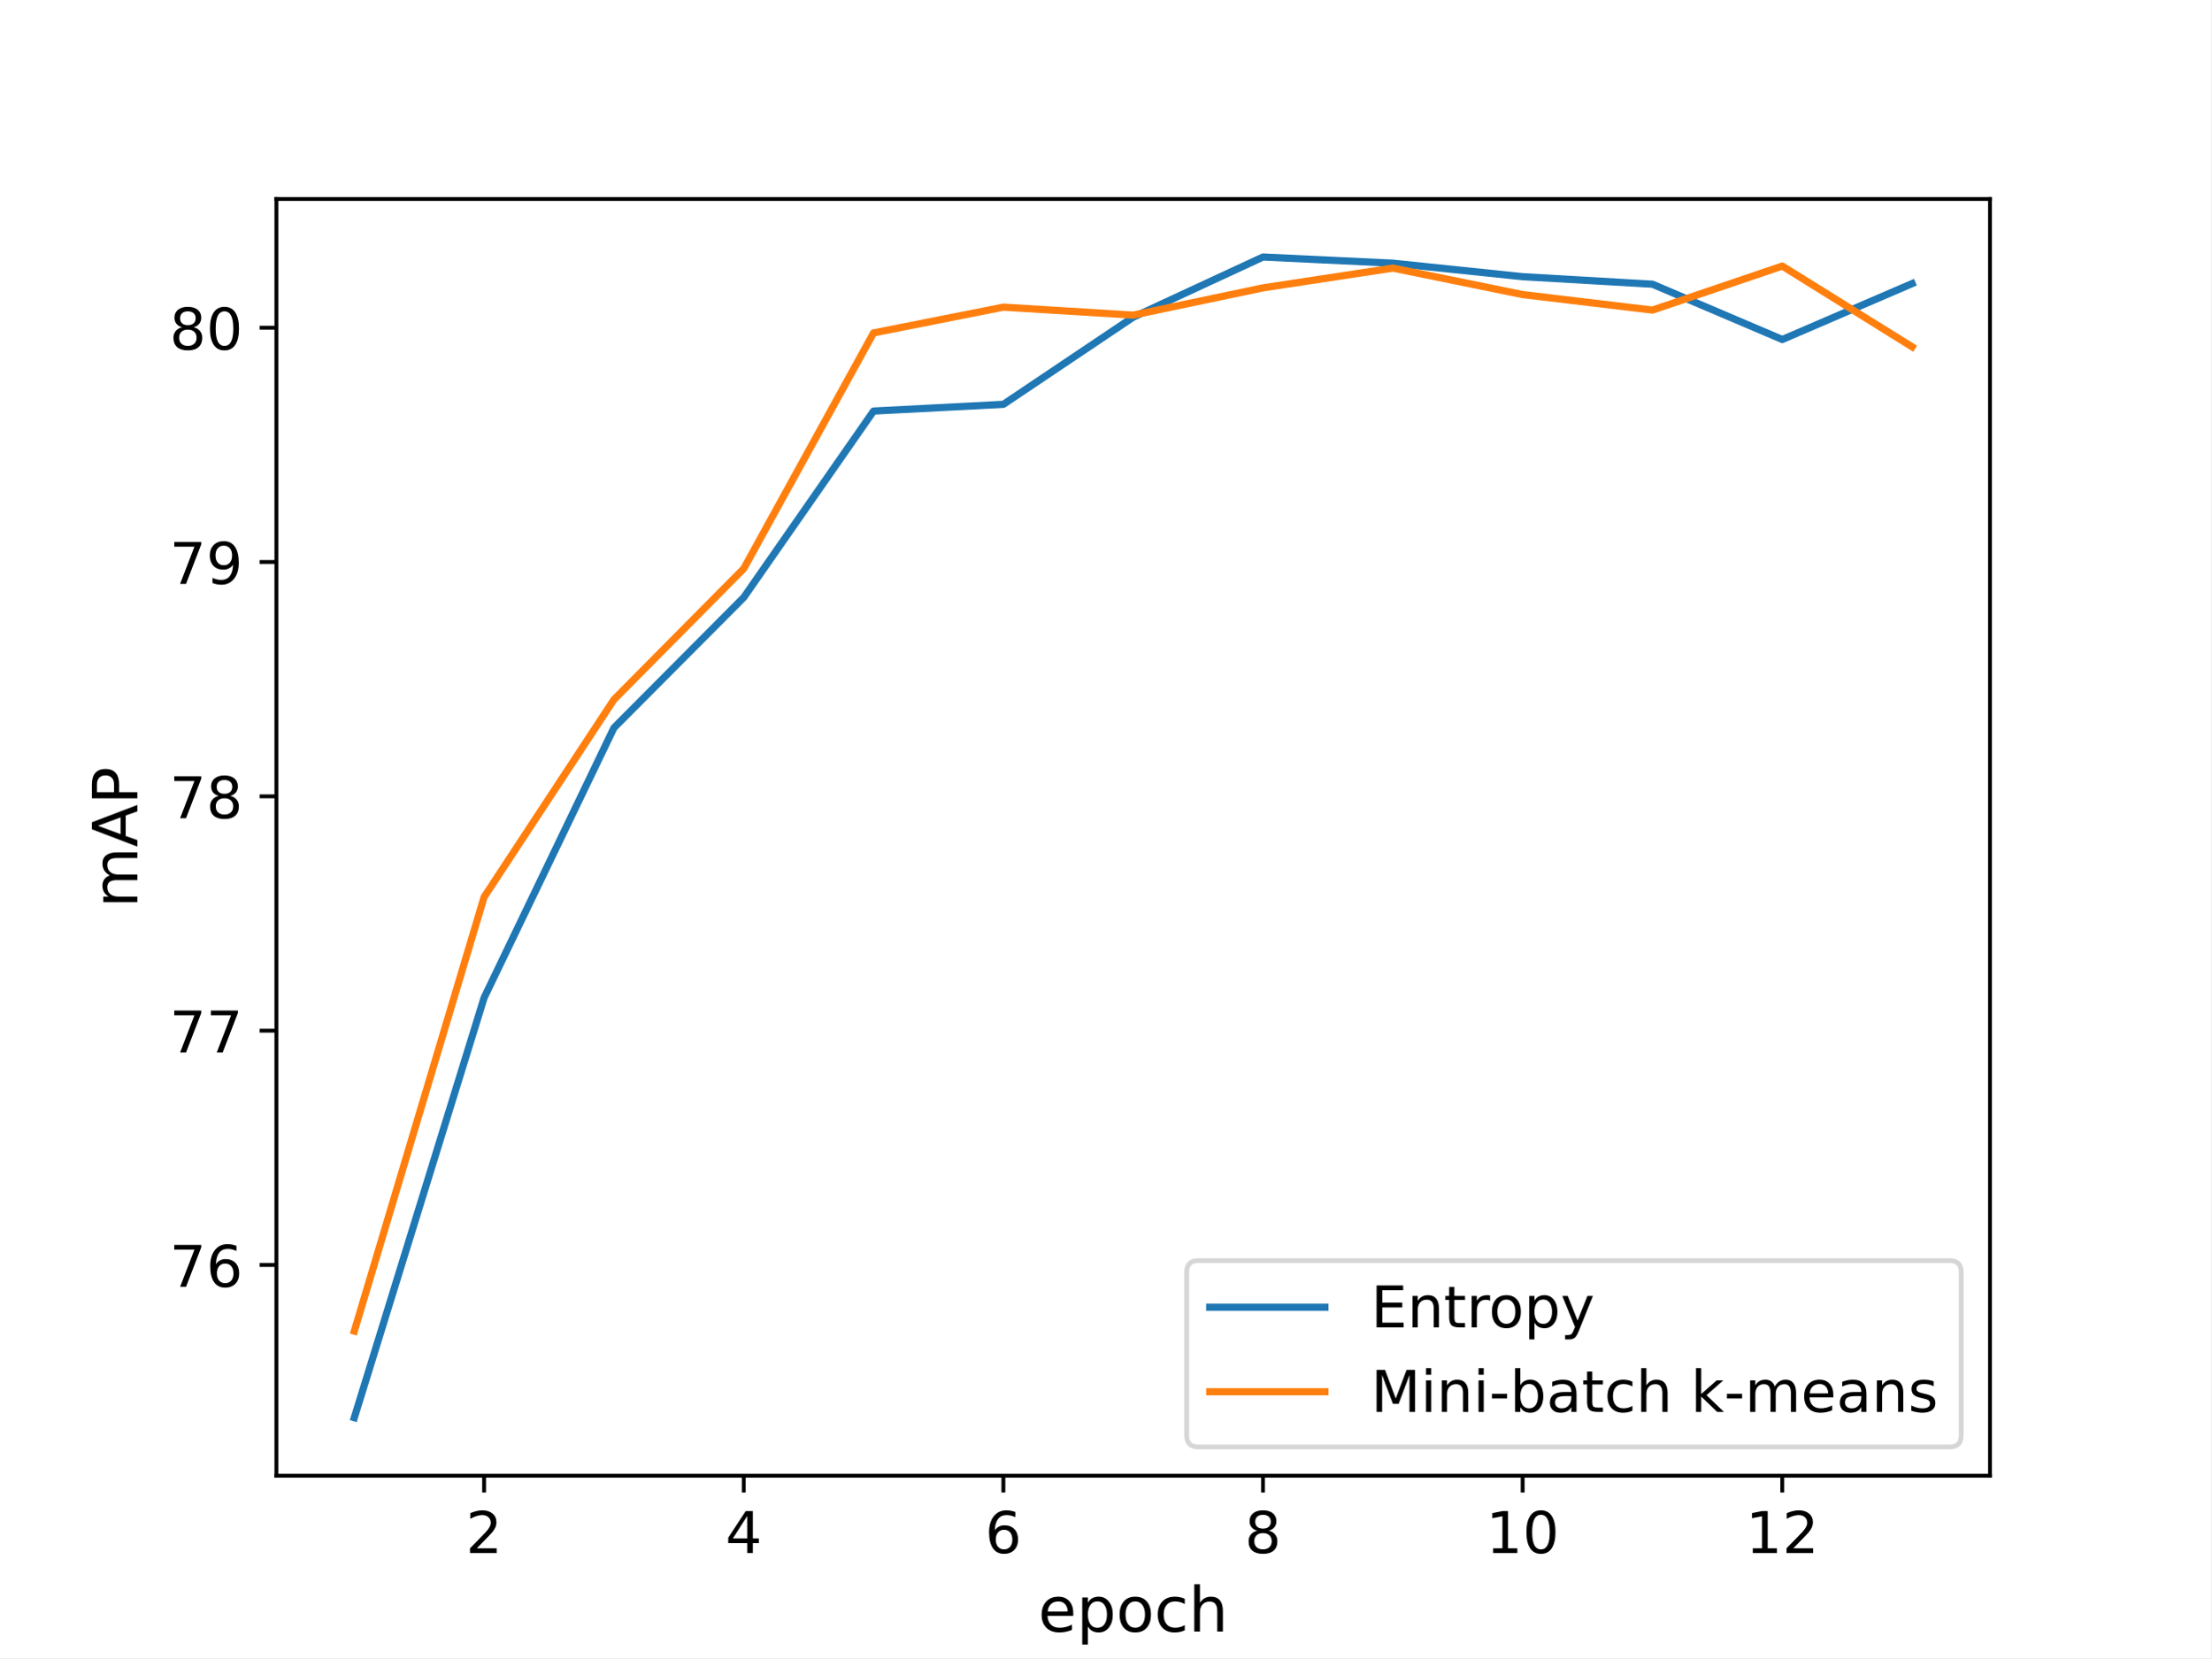
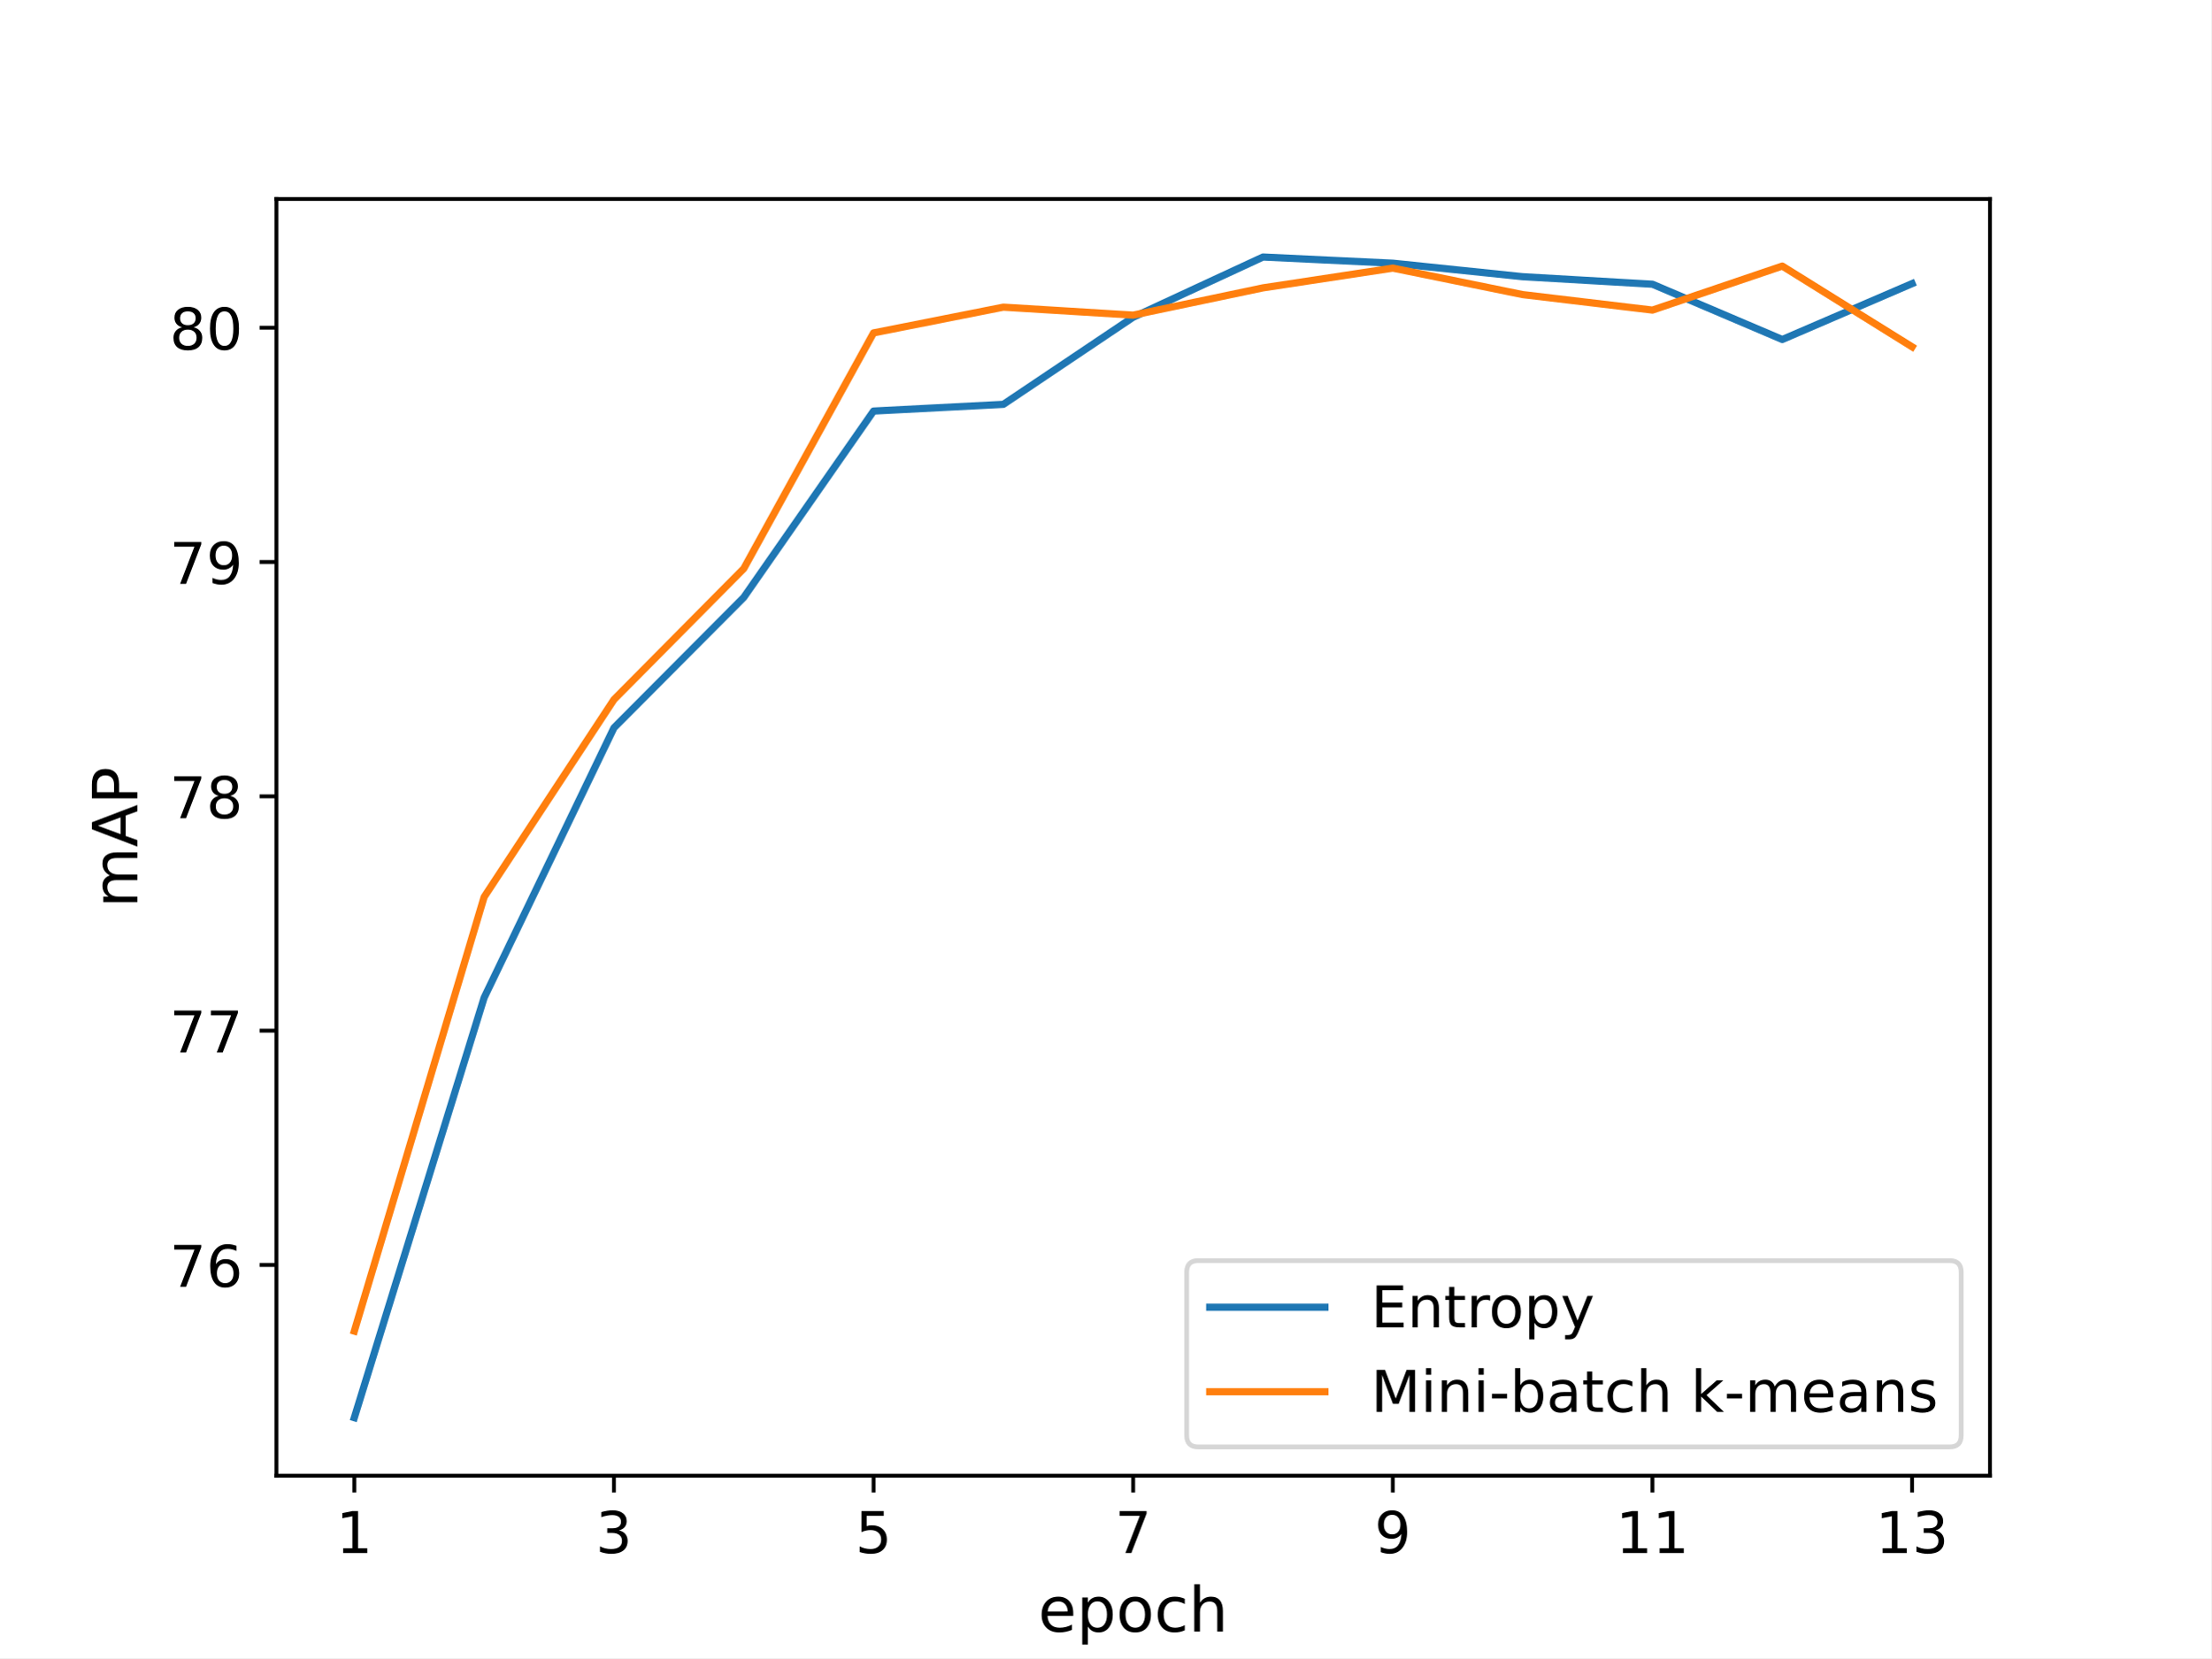
<svg xmlns="http://www.w3.org/2000/svg" xmlns:xlink="http://www.w3.org/1999/xlink" width="460.8pt" height="345.6pt" viewBox="0 0 460.8 345.6" version="1.1">
  <defs>
    <style type="text/css">*{stroke-linejoin: round; stroke-linecap: butt}</style>
  </defs>
  <g id="figure_1">
    <g id="patch_1">
      <path d="M 0 345.6  L 460.8 345.6  L 460.8 0  L 0 0  z " style="fill: #ffffff" />
    </g>
    <g id="axes_1">
      <g id="patch_2">
        <path d="M 57.6 307.584  L 414.72 307.584  L 414.72 41.472  L 57.6 41.472  z " style="fill: #ffffff" />
      </g>
      <g id="matplotlib.axis_1">
        <g id="xtick_1">
          <g id="line2d_1">
            <defs>
-               <path id="mcc69dcea1a" d="M 0 0  L 0 3.5  " style="stroke: #000000; stroke-width: 0.8" />
-             </defs>
-             <g>
-               <use xlink:href="#mcc69dcea1a" x="100.887" y="307.584" style="stroke: #000000; stroke-width: 0.8" />
+               <path id="m1a263126b8" d="M 0 0  L 0 3.5  " style="stroke: #000000; stroke-width: 0.8" />
+             </defs>
+             <g>
+               <use xlink:href="#m1a263126b8" x="73.833" y="307.584" style="stroke: #000000; stroke-width: 0.8" />
            </g>
          </g>
          <g id="text_1">
-             <g transform="translate(97.06977 323.7021) scale(0.12 -0.12)">
-               <defs>
-                 <path id="DejaVuSans-32" d="M 1228 531  L 3431 531  L 3431 0  L 469 0  L 469 531  Q 828 903 1448 1529  Q 2069 2156 2228 2338  Q 2531 2678 2651 2914  Q 2772 3150 2772 3378  Q 2772 3750 2511 3984  Q 2250 4219 1831 4219  Q 1534 4219 1204 4116  Q 875 4013 500 3803  L 500 4441  Q 881 4594 1212 4672  Q 1544 4750 1819 4750  Q 2544 4750 2975 4387  Q 3406 4025 3406 3419  Q 3406 3131 3298 2873  Q 3191 2616 2906 2266  Q 2828 2175 2409 1742  Q 1991 1309 1228 531  z " transform="scale(0.015625)" />
-               </defs>
-               <use xlink:href="#DejaVuSans-32" />
+             <g transform="translate(70.01523 323.7021) scale(0.12 -0.12)">
+               <defs>
+                 <path id="DejaVuSans-31" d="M 794 531  L 1825 531  L 1825 4091  L 703 3866  L 703 4441  L 1819 4666  L 2450 4666  L 2450 531  L 3481 531  L 3481 0  L 794 0  L 794 531  z " transform="scale(0.015625)" />
+               </defs>
+               <use xlink:href="#DejaVuSans-31" />
            </g>
          </g>
        </g>
        <g id="xtick_2">
          <g id="line2d_2">
            <g>
-               <use xlink:href="#mcc69dcea1a" x="154.996" y="307.584" style="stroke: #000000; stroke-width: 0.8" />
+               <use xlink:href="#m1a263126b8" x="127.942" y="307.584" style="stroke: #000000; stroke-width: 0.8" />
            </g>
          </g>
          <g id="text_2">
-             <g transform="translate(151.1789 323.7021) scale(0.12 -0.12)">
-               <defs>
-                 <path id="DejaVuSans-34" d="M 2419 4116  L 825 1625  L 2419 1625  L 2419 4116  z M 2253 4666  L 3047 4666  L 3047 1625  L 3713 1625  L 3713 1100  L 3047 1100  L 3047 0  L 2419 0  L 2419 1100  L 313 1100  L 313 1709  L 2253 4666  z " transform="scale(0.015625)" />
-               </defs>
-               <use xlink:href="#DejaVuSans-34" />
+             <g transform="translate(124.1243 323.7021) scale(0.12 -0.12)">
+               <defs>
+                 <path id="DejaVuSans-33" d="M 2597 2516  Q 3050 2419 3304 2112  Q 3559 1806 3559 1356  Q 3559 666 3084 287  Q 2609 -91 1734 -91  Q 1441 -91 1130 -33  Q 819 25 488 141  L 488 750  Q 750 597 1062 519  Q 1375 441 1716 441  Q 2309 441 2620 675  Q 2931 909 2931 1356  Q 2931 1769 2642 2001  Q 2353 2234 1838 2234  L 1294 2234  L 1294 2753  L 1863 2753  Q 2328 2753 2575 2939  Q 2822 3125 2822 3475  Q 2822 3834 2567 4026  Q 2313 4219 1838 4219  Q 1578 4219 1281 4162  Q 984 4106 628 3988  L 628 4550  Q 988 4650 1302 4700  Q 1616 4750 1894 4750  Q 2613 4750 3031 4423  Q 3450 4097 3450 3541  Q 3450 3153 3228 2886  Q 3006 2619 2597 2516  z " transform="scale(0.015625)" />
+               </defs>
+               <use xlink:href="#DejaVuSans-33" />
            </g>
          </g>
        </g>
        <g id="xtick_3">
          <g id="line2d_3">
            <g>
-               <use xlink:href="#mcc69dcea1a" x="209.105" y="307.584" style="stroke: #000000; stroke-width: 0.8" />
+               <use xlink:href="#m1a263126b8" x="182.051" y="307.584" style="stroke: #000000; stroke-width: 0.8" />
            </g>
          </g>
          <g id="text_3">
-             <g transform="translate(205.288 323.7021) scale(0.12 -0.12)">
-               <defs>
-                 <path id="DejaVuSans-36" d="M 2113 2584  Q 1688 2584 1439 2293  Q 1191 2003 1191 1497  Q 1191 994 1439 701  Q 1688 409 2113 409  Q 2538 409 2786 701  Q 3034 994 3034 1497  Q 3034 2003 2786 2293  Q 2538 2584 2113 2584  z M 3366 4563  L 3366 3988  Q 3128 4100 2886 4159  Q 2644 4219 2406 4219  Q 1781 4219 1451 3797  Q 1122 3375 1075 2522  Q 1259 2794 1537 2939  Q 1816 3084 2150 3084  Q 2853 3084 3261 2657  Q 3669 2231 3669 1497  Q 3669 778 3244 343  Q 2819 -91 2113 -91  Q 1303 -91 875 529  Q 447 1150 447 2328  Q 447 3434 972 4092  Q 1497 4750 2381 4750  Q 2619 4750 2861 4703  Q 3103 4656 3366 4563  z " transform="scale(0.015625)" />
-               </defs>
-               <use xlink:href="#DejaVuSans-36" />
+             <g transform="translate(178.2334 323.7021) scale(0.12 -0.12)">
+               <defs>
+                 <path id="DejaVuSans-35" d="M 691 4666  L 3169 4666  L 3169 4134  L 1269 4134  L 1269 2991  Q 1406 3038 1543 3061  Q 1681 3084 1819 3084  Q 2600 3084 3056 2656  Q 3513 2228 3513 1497  Q 3513 744 3044 326  Q 2575 -91 1722 -91  Q 1428 -91 1123 -41  Q 819 9 494 109  L 494 744  Q 775 591 1075 516  Q 1375 441 1709 441  Q 2250 441 2565 725  Q 2881 1009 2881 1497  Q 2881 1984 2565 2268  Q 2250 2553 1709 2553  Q 1456 2553 1204 2497  Q 953 2441 691 2322  L 691 4666  z " transform="scale(0.015625)" />
+               </defs>
+               <use xlink:href="#DejaVuSans-35" />
            </g>
          </g>
        </g>
        <g id="xtick_4">
          <g id="line2d_4">
            <g>
-               <use xlink:href="#mcc69dcea1a" x="263.215" y="307.584" style="stroke: #000000; stroke-width: 0.8" />
+               <use xlink:href="#m1a263126b8" x="236.16" y="307.584" style="stroke: #000000; stroke-width: 0.8" />
            </g>
          </g>
          <g id="text_4">
-             <g transform="translate(259.397 323.7021) scale(0.12 -0.12)">
-               <defs>
-                 <path id="DejaVuSans-38" d="M 2034 2216  Q 1584 2216 1326 1975  Q 1069 1734 1069 1313  Q 1069 891 1326 650  Q 1584 409 2034 409  Q 2484 409 2743 651  Q 3003 894 3003 1313  Q 3003 1734 2745 1975  Q 2488 2216 2034 2216  z M 1403 2484  Q 997 2584 770 2862  Q 544 3141 544 3541  Q 544 4100 942 4425  Q 1341 4750 2034 4750  Q 2731 4750 3128 4425  Q 3525 4100 3525 3541  Q 3525 3141 3298 2862  Q 3072 2584 2669 2484  Q 3125 2378 3379 2068  Q 3634 1759 3634 1313  Q 3634 634 3220 271  Q 2806 -91 2034 -91  Q 1263 -91 848 271  Q 434 634 434 1313  Q 434 1759 690 2068  Q 947 2378 1403 2484  z M 1172 3481  Q 1172 3119 1398 2916  Q 1625 2713 2034 2713  Q 2441 2713 2670 2916  Q 2900 3119 2900 3481  Q 2900 3844 2670 4047  Q 2441 4250 2034 4250  Q 1625 4250 1398 4047  Q 1172 3844 1172 3481  z " transform="scale(0.015625)" />
-               </defs>
-               <use xlink:href="#DejaVuSans-38" />
+             <g transform="translate(232.3425 323.7021) scale(0.12 -0.12)">
+               <defs>
+                 <path id="DejaVuSans-37" d="M 525 4666  L 3525 4666  L 3525 4397  L 1831 0  L 1172 0  L 2766 4134  L 525 4134  L 525 4666  z " transform="scale(0.015625)" />
+               </defs>
+               <use xlink:href="#DejaVuSans-37" />
            </g>
          </g>
        </g>
        <g id="xtick_5">
          <g id="line2d_5">
            <g>
-               <use xlink:href="#mcc69dcea1a" x="317.324" y="307.584" style="stroke: #000000; stroke-width: 0.8" />
+               <use xlink:href="#m1a263126b8" x="290.269" y="307.584" style="stroke: #000000; stroke-width: 0.8" />
            </g>
          </g>
          <g id="text_5">
-             <g transform="translate(309.6886 323.7021) scale(0.12 -0.12)">
-               <defs>
-                 <path id="DejaVuSans-31" d="M 794 531  L 1825 531  L 1825 4091  L 703 3866  L 703 4441  L 1819 4666  L 2450 4666  L 2450 531  L 3481 531  L 3481 0  L 794 0  L 794 531  z " transform="scale(0.015625)" />
-                 <path id="DejaVuSans-30" d="M 2034 4250  Q 1547 4250 1301 3770  Q 1056 3291 1056 2328  Q 1056 1369 1301 889  Q 1547 409 2034 409  Q 2525 409 2770 889  Q 3016 1369 3016 2328  Q 3016 3291 2770 3770  Q 2525 4250 2034 4250  z M 2034 4750  Q 2819 4750 3233 4129  Q 3647 3509 3647 2328  Q 3647 1150 3233 529  Q 2819 -91 2034 -91  Q 1250 -91 836 529  Q 422 1150 422 2328  Q 422 3509 836 4129  Q 1250 4750 2034 4750  z " transform="scale(0.015625)" />
-               </defs>
-               <use xlink:href="#DejaVuSans-31" />
-               <use xlink:href="#DejaVuSans-30" x="63.623" />
+             <g transform="translate(286.4516 323.7021) scale(0.12 -0.12)">
+               <defs>
+                 <path id="DejaVuSans-39" d="M 703 97  L 703 672  Q 941 559 1184 500  Q 1428 441 1663 441  Q 2288 441 2617 861  Q 2947 1281 2994 2138  Q 2813 1869 2534 1725  Q 2256 1581 1919 1581  Q 1219 1581 811 2004  Q 403 2428 403 3163  Q 403 3881 828 4315  Q 1253 4750 1959 4750  Q 2769 4750 3195 4129  Q 3622 3509 3622 2328  Q 3622 1225 3098 567  Q 2575 -91 1691 -91  Q 1453 -91 1209 -44  Q 966 3 703 97  z M 1959 2075  Q 2384 2075 2632 2365  Q 2881 2656 2881 3163  Q 2881 3666 2632 3958  Q 2384 4250 1959 4250  Q 1534 4250 1286 3958  Q 1038 3666 1038 3163  Q 1038 2656 1286 2365  Q 1534 2075 1959 2075  z " transform="scale(0.015625)" />
+               </defs>
+               <use xlink:href="#DejaVuSans-39" />
            </g>
          </g>
        </g>
        <g id="xtick_6">
          <g id="line2d_6">
            <g>
-               <use xlink:href="#mcc69dcea1a" x="371.433" y="307.584" style="stroke: #000000; stroke-width: 0.8" />
+               <use xlink:href="#m1a263126b8" x="344.378" y="307.584" style="stroke: #000000; stroke-width: 0.8" />
            </g>
          </g>
          <g id="text_6">
-             <g transform="translate(363.7977 323.7021) scale(0.12 -0.12)">
+             <g transform="translate(336.7432 323.7021) scale(0.12 -0.12)">
              <use xlink:href="#DejaVuSans-31" />
-               <use xlink:href="#DejaVuSans-32" x="63.623" />
-             </g>
-           </g>
-         </g>
-         <g id="text_7">
+               <use xlink:href="#DejaVuSans-31" x="63.623" />
+             </g>
+           </g>
+         </g>
+         <g id="xtick_7">
+           <g id="line2d_7">
+             <g>
+               <use xlink:href="#m1a263126b8" x="398.487" y="307.584" style="stroke: #000000; stroke-width: 0.8" />
+             </g>
+           </g>
+           <g id="text_7">
+             <g transform="translate(390.8523 323.7021) scale(0.12 -0.12)">
+               <use xlink:href="#DejaVuSans-31" />
+               <use xlink:href="#DejaVuSans-33" x="63.623" />
+             </g>
+           </g>
+         </g>
+         <g id="text_8">
          <g transform="translate(216.3634 340.0757) scale(0.13 -0.13)">
            <defs>
              <path id="DejaVuSans-65" d="M 3597 1894  L 3597 1613  L 953 1613  Q 991 1019 1311 708  Q 1631 397 2203 397  Q 2534 397 2845 478  Q 3156 559 3463 722  L 3463 178  Q 3153 47 2828 -22  Q 2503 -91 2169 -91  Q 1331 -91 842 396  Q 353 884 353 1716  Q 353 2575 817 3079  Q 1281 3584 2069 3584  Q 2775 3584 3186 3129  Q 3597 2675 3597 1894  z M 3022 2063  Q 3016 2534 2758 2815  Q 2500 3097 2075 3097  Q 1594 3097 1305 2825  Q 1016 2553 972 2059  L 3022 2063  z " transform="scale(0.015625)" />
              <path id="DejaVuSans-70" d="M 1159 525  L 1159 -1331  L 581 -1331  L 581 3500  L 1159 3500  L 1159 2969  Q 1341 3281 1617 3432  Q 1894 3584 2278 3584  Q 2916 3584 3314 3078  Q 3713 2572 3713 1747  Q 3713 922 3314 415  Q 2916 -91 2278 -91  Q 1894 -91 1617 61  Q 1341 213 1159 525  z M 3116 1747  Q 3116 2381 2855 2742  Q 2594 3103 2138 3103  Q 1681 3103 1420 2742  Q 1159 2381 1159 1747  Q 1159 1113 1420 752  Q 1681 391 2138 391  Q 2594 391 2855 752  Q 3116 1113 3116 1747  z " transform="scale(0.015625)" />
              <path id="DejaVuSans-6f" d="M 1959 3097  Q 1497 3097 1228 2736  Q 959 2375 959 1747  Q 959 1119 1226 758  Q 1494 397 1959 397  Q 2419 397 2687 759  Q 2956 1122 2956 1747  Q 2956 2369 2687 2733  Q 2419 3097 1959 3097  z M 1959 3584  Q 2709 3584 3137 3096  Q 3566 2609 3566 1747  Q 3566 888 3137 398  Q 2709 -91 1959 -91  Q 1206 -91 779 398  Q 353 888 353 1747  Q 353 2609 779 3096  Q 1206 3584 1959 3584  z " transform="scale(0.015625)" />
              <path id="DejaVuSans-63" d="M 3122 3366  L 3122 2828  Q 2878 2963 2633 3030  Q 2388 3097 2138 3097  Q 1578 3097 1268 2742  Q 959 2388 959 1747  Q 959 1106 1268 751  Q 1578 397 2138 397  Q 2388 397 2633 464  Q 2878 531 3122 666  L 3122 134  Q 2881 22 2623 -34  Q 2366 -91 2075 -91  Q 1284 -91 818 406  Q 353 903 353 1747  Q 353 2603 823 3093  Q 1294 3584 2113 3584  Q 2378 3584 2631 3529  Q 2884 3475 3122 3366  z " transform="scale(0.015625)" />
              <path id="DejaVuSans-68" d="M 3513 2113  L 3513 0  L 2938 0  L 2938 2094  Q 2938 2591 2744 2837  Q 2550 3084 2163 3084  Q 1697 3084 1428 2787  Q 1159 2491 1159 1978  L 1159 0  L 581 0  L 581 4863  L 1159 4863  L 1159 2956  Q 1366 3272 1645 3428  Q 1925 3584 2291 3584  Q 2894 3584 3203 3211  Q 3513 2838 3513 2113  z " transform="scale(0.015625)" />
            </defs>
            <use xlink:href="#DejaVuSans-65" />
            <use xlink:href="#DejaVuSans-70" x="61.523" />
            <use xlink:href="#DejaVuSans-6f" x="125" />
            <use xlink:href="#DejaVuSans-63" x="186.182" />
            <use xlink:href="#DejaVuSans-68" x="241.162" />
          </g>
        </g>
      </g>
      <g id="matplotlib.axis_2">
        <g id="ytick_1">
-           <g id="line2d_7">
-             <defs>
-               <path id="m9c23b58838" d="M 0 0  L -3.5 0  " style="stroke: #000000; stroke-width: 0.8" />
-             </defs>
-             <g>
-               <use xlink:href="#m9c23b58838" x="57.6" y="263.662" style="stroke: #000000; stroke-width: 0.8" />
-             </g>
-           </g>
-           <g id="text_8">
+           <g id="line2d_8">
+             <defs>
+               <path id="m74d6bd4ce5" d="M 0 0  L -3.5 0  " style="stroke: #000000; stroke-width: 0.8" />
+             </defs>
+             <g>
+               <use xlink:href="#m74d6bd4ce5" x="57.6" y="263.662" style="stroke: #000000; stroke-width: 0.8" />
+             </g>
+           </g>
+           <g id="text_9">
            <g transform="translate(35.33 268.2206) scale(0.12 -0.12)">
              <defs>
-                 <path id="DejaVuSans-37" d="M 525 4666  L 3525 4666  L 3525 4397  L 1831 0  L 1172 0  L 2766 4134  L 525 4134  L 525 4666  z " transform="scale(0.015625)" />
+                 <path id="DejaVuSans-36" d="M 2113 2584  Q 1688 2584 1439 2293  Q 1191 2003 1191 1497  Q 1191 994 1439 701  Q 1688 409 2113 409  Q 2538 409 2786 701  Q 3034 994 3034 1497  Q 3034 2003 2786 2293  Q 2538 2584 2113 2584  z M 3366 4563  L 3366 3988  Q 3128 4100 2886 4159  Q 2644 4219 2406 4219  Q 1781 4219 1451 3797  Q 1122 3375 1075 2522  Q 1259 2794 1537 2939  Q 1816 3084 2150 3084  Q 2853 3084 3261 2657  Q 3669 2231 3669 1497  Q 3669 778 3244 343  Q 2819 -91 2113 -91  Q 1303 -91 875 529  Q 447 1150 447 2328  Q 447 3434 972 4092  Q 1497 4750 2381 4750  Q 2619 4750 2861 4703  Q 3103 4656 3366 4563  z " transform="scale(0.015625)" />
              </defs>
              <use xlink:href="#DejaVuSans-37" />
              <use xlink:href="#DejaVuSans-36" x="63.623" />
            </g>
          </g>
        </g>
        <g id="ytick_2">
-           <g id="line2d_8">
-             <g>
-               <use xlink:href="#m9c23b58838" x="57.6" y="214.821" style="stroke: #000000; stroke-width: 0.8" />
-             </g>
-           </g>
-           <g id="text_9">
+           <g id="line2d_9">
+             <g>
+               <use xlink:href="#m74d6bd4ce5" x="57.6" y="214.821" style="stroke: #000000; stroke-width: 0.8" />
+             </g>
+           </g>
+           <g id="text_10">
            <g transform="translate(35.33 219.3801) scale(0.12 -0.12)">
              <use xlink:href="#DejaVuSans-37" />
              <use xlink:href="#DejaVuSans-37" x="63.623" />
            </g>
          </g>
        </g>
        <g id="ytick_3">
-           <g id="line2d_9">
-             <g>
-               <use xlink:href="#m9c23b58838" x="57.6" y="165.981" style="stroke: #000000; stroke-width: 0.8" />
-             </g>
-           </g>
-           <g id="text_10">
+           <g id="line2d_10">
+             <g>
+               <use xlink:href="#m74d6bd4ce5" x="57.6" y="165.981" style="stroke: #000000; stroke-width: 0.8" />
+             </g>
+           </g>
+           <g id="text_11">
            <g transform="translate(35.33 170.5396) scale(0.12 -0.12)">
+               <defs>
+                 <path id="DejaVuSans-38" d="M 2034 2216  Q 1584 2216 1326 1975  Q 1069 1734 1069 1313  Q 1069 891 1326 650  Q 1584 409 2034 409  Q 2484 409 2743 651  Q 3003 894 3003 1313  Q 3003 1734 2745 1975  Q 2488 2216 2034 2216  z M 1403 2484  Q 997 2584 770 2862  Q 544 3141 544 3541  Q 544 4100 942 4425  Q 1341 4750 2034 4750  Q 2731 4750 3128 4425  Q 3525 4100 3525 3541  Q 3525 3141 3298 2862  Q 3072 2584 2669 2484  Q 3125 2378 3379 2068  Q 3634 1759 3634 1313  Q 3634 634 3220 271  Q 2806 -91 2034 -91  Q 1263 -91 848 271  Q 434 634 434 1313  Q 434 1759 690 2068  Q 947 2378 1403 2484  z M 1172 3481  Q 1172 3119 1398 2916  Q 1625 2713 2034 2713  Q 2441 2713 2670 2916  Q 2900 3119 2900 3481  Q 2900 3844 2670 4047  Q 2441 4250 2034 4250  Q 1625 4250 1398 4047  Q 1172 3844 1172 3481  z " transform="scale(0.015625)" />
+               </defs>
              <use xlink:href="#DejaVuSans-37" />
              <use xlink:href="#DejaVuSans-38" x="63.623" />
            </g>
          </g>
        </g>
        <g id="ytick_4">
-           <g id="line2d_10">
-             <g>
-               <use xlink:href="#m9c23b58838" x="57.6" y="117.14" style="stroke: #000000; stroke-width: 0.8" />
-             </g>
-           </g>
-           <g id="text_11">
+           <g id="line2d_11">
+             <g>
+               <use xlink:href="#m74d6bd4ce5" x="57.6" y="117.14" style="stroke: #000000; stroke-width: 0.8" />
+             </g>
+           </g>
+           <g id="text_12">
            <g transform="translate(35.33 121.6992) scale(0.12 -0.12)">
-               <defs>
-                 <path id="DejaVuSans-39" d="M 703 97  L 703 672  Q 941 559 1184 500  Q 1428 441 1663 441  Q 2288 441 2617 861  Q 2947 1281 2994 2138  Q 2813 1869 2534 1725  Q 2256 1581 1919 1581  Q 1219 1581 811 2004  Q 403 2428 403 3163  Q 403 3881 828 4315  Q 1253 4750 1959 4750  Q 2769 4750 3195 4129  Q 3622 3509 3622 2328  Q 3622 1225 3098 567  Q 2575 -91 1691 -91  Q 1453 -91 1209 -44  Q 966 3 703 97  z M 1959 2075  Q 2384 2075 2632 2365  Q 2881 2656 2881 3163  Q 2881 3666 2632 3958  Q 2384 4250 1959 4250  Q 1534 4250 1286 3958  Q 1038 3666 1038 3163  Q 1038 2656 1286 2365  Q 1534 2075 1959 2075  z " transform="scale(0.015625)" />
-               </defs>
              <use xlink:href="#DejaVuSans-37" />
              <use xlink:href="#DejaVuSans-39" x="63.623" />
            </g>
          </g>
        </g>
        <g id="ytick_5">
-           <g id="line2d_11">
-             <g>
-               <use xlink:href="#m9c23b58838" x="57.6" y="68.3" style="stroke: #000000; stroke-width: 0.8" />
-             </g>
-           </g>
-           <g id="text_12">
+           <g id="line2d_12">
+             <g>
+               <use xlink:href="#m74d6bd4ce5" x="57.6" y="68.3" style="stroke: #000000; stroke-width: 0.8" />
+             </g>
+           </g>
+           <g id="text_13">
            <g transform="translate(35.33 72.85872) scale(0.12 -0.12)">
+               <defs>
+                 <path id="DejaVuSans-30" d="M 2034 4250  Q 1547 4250 1301 3770  Q 1056 3291 1056 2328  Q 1056 1369 1301 889  Q 1547 409 2034 409  Q 2525 409 2770 889  Q 3016 1369 3016 2328  Q 3016 3291 2770 3770  Q 2525 4250 2034 4250  z M 2034 4750  Q 2819 4750 3233 4129  Q 3647 3509 3647 2328  Q 3647 1150 3233 529  Q 2819 -91 2034 -91  Q 1250 -91 836 529  Q 422 1150 422 2328  Q 422 3509 836 4129  Q 1250 4750 2034 4750  z " transform="scale(0.015625)" />
+               </defs>
              <use xlink:href="#DejaVuSans-38" />
              <use xlink:href="#DejaVuSans-30" x="63.623" />
            </g>
          </g>
        </g>
-         <g id="text_13">
+         <g id="text_14">
          <g transform="translate(28.62641 189.2251) rotate(-90) scale(0.13 -0.13)">
            <defs>
              <path id="DejaVuSans-6d" d="M 3328 2828  Q 3544 3216 3844 3400  Q 4144 3584 4550 3584  Q 5097 3584 5394 3201  Q 5691 2819 5691 2113  L 5691 0  L 5113 0  L 5113 2094  Q 5113 2597 4934 2840  Q 4756 3084 4391 3084  Q 3944 3084 3684 2787  Q 3425 2491 3425 1978  L 3425 0  L 2847 0  L 2847 2094  Q 2847 2600 2669 2842  Q 2491 3084 2119 3084  Q 1678 3084 1418 2786  Q 1159 2488 1159 1978  L 1159 0  L 581 0  L 581 3500  L 1159 3500  L 1159 2956  Q 1356 3278 1631 3431  Q 1906 3584 2284 3584  Q 2666 3584 2933 3390  Q 3200 3197 3328 2828  z " transform="scale(0.015625)" />
              <path id="DejaVuSans-41" d="M 2188 4044  L 1331 1722  L 3047 1722  L 2188 4044  z M 1831 4666  L 2547 4666  L 4325 0  L 3669 0  L 3244 1197  L 1141 1197  L 716 0  L 50 0  L 1831 4666  z " transform="scale(0.015625)" />
              <path id="DejaVuSans-50" d="M 1259 4147  L 1259 2394  L 2053 2394  Q 2494 2394 2734 2622  Q 2975 2850 2975 3272  Q 2975 3691 2734 3919  Q 2494 4147 2053 4147  L 1259 4147  z M 628 4666  L 2053 4666  Q 2838 4666 3239 4311  Q 3641 3956 3641 3272  Q 3641 2581 3239 2228  Q 2838 1875 2053 1875  L 1259 1875  L 1259 0  L 628 0  L 628 4666  z " transform="scale(0.015625)" />
            </defs>
            <use xlink:href="#DejaVuSans-6d" />
            <use xlink:href="#DejaVuSans-41" x="97.412" />
            <use xlink:href="#DejaVuSans-50" x="165.82" />
          </g>
        </g>
      </g>
-       <g id="line2d_12">
-         <path d="M 73.833 295.488  L 100.887 207.954  L 127.942 151.703  L 154.996 124.521  L 182.051 85.675  L 209.105 84.274  L 236.16 66.108  L 263.215 53.568  L 290.269 54.853  L 317.324 57.666  L 344.378 59.235  L 371.433 70.757  L 398.487 59.105  " clip-path="url(#p6faf73e465)" style="fill: none; stroke: #1f77b4; stroke-width: 1.5; stroke-linecap: square" />
-       </g>
      <g id="line2d_13">
-         <path d="M 73.833 277.454  L 100.887 186.97  L 127.942 145.818  L 154.996 118.518  L 182.051 69.381  L 209.105 64.016  L 236.16 65.676  L 263.215 59.994  L 290.269 55.878  L 317.324 61.397  L 344.378 64.628  L 371.433 55.454  L 398.487 72.289  " clip-path="url(#p6faf73e465)" style="fill: none; stroke: #ff7f0e; stroke-width: 1.5; stroke-linecap: square" />
+         <path d="M 73.833 295.488  L 100.887 207.954  L 127.942 151.703  L 154.996 124.521  L 182.051 85.675  L 209.105 84.274  L 236.16 66.108  L 263.215 53.568  L 290.269 54.853  L 317.324 57.666  L 344.378 59.235  L 371.433 70.757  L 398.487 59.105  " clip-path="url(#pcfa61f47b4)" style="fill: none; stroke: #1f77b4; stroke-width: 1.5; stroke-linecap: square" />
+       </g>
+       <g id="line2d_14">
+         <path d="M 73.833 277.454  L 100.887 186.97  L 127.942 145.818  L 154.996 118.518  L 182.051 69.381  L 209.105 64.016  L 236.16 65.676  L 263.215 59.994  L 290.269 55.878  L 317.324 61.397  L 344.378 64.628  L 371.433 55.454  L 398.487 72.289  " clip-path="url(#pcfa61f47b4)" style="fill: none; stroke: #ff7f0e; stroke-width: 1.5; stroke-linecap: square" />
      </g>
      <g id="patch_3">
        <path d="M 57.6 307.584  L 57.6 41.472  " style="fill: none; stroke: #000000; stroke-width: 0.8; stroke-linejoin: miter; stroke-linecap: square" />
      </g>
      <g id="patch_4">
        <path d="M 414.72 307.584  L 414.72 41.472  " style="fill: none; stroke: #000000; stroke-width: 0.8; stroke-linejoin: miter; stroke-linecap: square" />
      </g>
      <g id="patch_5">
        <path d="M 57.6 307.584  L 414.72 307.584  " style="fill: none; stroke: #000000; stroke-width: 0.8; stroke-linejoin: miter; stroke-linecap: square" />
      </g>
      <g id="patch_6">
        <path d="M 57.6 41.472  L 414.72 41.472  " style="fill: none; stroke: #000000; stroke-width: 0.8; stroke-linejoin: miter; stroke-linecap: square" />
      </g>
      <g id="legend_1">
        <g id="patch_7">
          <path d="M 249.711 301.584  L 406.32 301.584  Q 408.72 301.584 408.72 299.184  L 408.72 265.156  Q 408.72 262.757 406.32 262.757  L 249.711 262.757  Q 247.311 262.757 247.311 265.156  L 247.311 299.184  Q 247.311 301.584 249.711 301.584  z " style="fill: #ffffff; opacity: 0.8; stroke: #cccccc; stroke-linejoin: miter" />
        </g>
-         <g id="line2d_14">
+         <g id="line2d_15">
          <path d="M 252.111 272.475  L 264.111 272.475  L 276.111 272.475  " style="fill: none; stroke: #1f77b4; stroke-width: 1.5; stroke-linecap: square" />
        </g>
-         <g id="text_14">
+         <g id="text_15">
          <g transform="translate(285.7106 276.6746) scale(0.12 -0.12)">
            <defs>
              <path id="DejaVuSans-45" d="M 628 4666  L 3578 4666  L 3578 4134  L 1259 4134  L 1259 2753  L 3481 2753  L 3481 2222  L 1259 2222  L 1259 531  L 3634 531  L 3634 0  L 628 0  L 628 4666  z " transform="scale(0.015625)" />
              <path id="DejaVuSans-6e" d="M 3513 2113  L 3513 0  L 2938 0  L 2938 2094  Q 2938 2591 2744 2837  Q 2550 3084 2163 3084  Q 1697 3084 1428 2787  Q 1159 2491 1159 1978  L 1159 0  L 581 0  L 581 3500  L 1159 3500  L 1159 2956  Q 1366 3272 1645 3428  Q 1925 3584 2291 3584  Q 2894 3584 3203 3211  Q 3513 2838 3513 2113  z " transform="scale(0.015625)" />
              <path id="DejaVuSans-74" d="M 1172 4494  L 1172 3500  L 2356 3500  L 2356 3053  L 1172 3053  L 1172 1153  Q 1172 725 1289 603  Q 1406 481 1766 481  L 2356 481  L 2356 0  L 1766 0  Q 1100 0 847 248  Q 594 497 594 1153  L 594 3053  L 172 3053  L 172 3500  L 594 3500  L 594 4494  L 1172 4494  z " transform="scale(0.015625)" />
              <path id="DejaVuSans-72" d="M 2631 2963  Q 2534 3019 2420 3045  Q 2306 3072 2169 3072  Q 1681 3072 1420 2755  Q 1159 2438 1159 1844  L 1159 0  L 581 0  L 581 3500  L 1159 3500  L 1159 2956  Q 1341 3275 1631 3429  Q 1922 3584 2338 3584  Q 2397 3584 2469 3576  Q 2541 3569 2628 3553  L 2631 2963  z " transform="scale(0.015625)" />
              <path id="DejaVuSans-79" d="M 2059 -325  Q 1816 -950 1584 -1140  Q 1353 -1331 966 -1331  L 506 -1331  L 506 -850  L 844 -850  Q 1081 -850 1212 -737  Q 1344 -625 1503 -206  L 1606 56  L 191 3500  L 800 3500  L 1894 763  L 2988 3500  L 3597 3500  L 2059 -325  z " transform="scale(0.015625)" />
            </defs>
            <use xlink:href="#DejaVuSans-45" />
            <use xlink:href="#DejaVuSans-6e" x="63.184" />
            <use xlink:href="#DejaVuSans-74" x="126.562" />
            <use xlink:href="#DejaVuSans-72" x="165.771" />
            <use xlink:href="#DejaVuSans-6f" x="204.635" />
            <use xlink:href="#DejaVuSans-70" x="265.816" />
            <use xlink:href="#DejaVuSans-79" x="329.293" />
          </g>
        </g>
-         <g id="line2d_15">
+         <g id="line2d_16">
          <path d="M 252.111 290.088  L 264.111 290.088  L 276.111 290.088  " style="fill: none; stroke: #ff7f0e; stroke-width: 1.5; stroke-linecap: square" />
        </g>
-         <g id="text_15">
+         <g id="text_16">
          <g transform="translate(285.7106 294.2884) scale(0.12 -0.12)">
            <defs>
              <path id="DejaVuSans-4d" d="M 628 4666  L 1569 4666  L 2759 1491  L 3956 4666  L 4897 4666  L 4897 0  L 4281 0  L 4281 4097  L 3078 897  L 2444 897  L 1241 4097  L 1241 0  L 628 0  L 628 4666  z " transform="scale(0.015625)" />
              <path id="DejaVuSans-69" d="M 603 3500  L 1178 3500  L 1178 0  L 603 0  L 603 3500  z M 603 4863  L 1178 4863  L 1178 4134  L 603 4134  L 603 4863  z " transform="scale(0.015625)" />
              <path id="DejaVuSans-2d" d="M 313 2009  L 1997 2009  L 1997 1497  L 313 1497  L 313 2009  z " transform="scale(0.015625)" />
              <path id="DejaVuSans-62" d="M 3116 1747  Q 3116 2381 2855 2742  Q 2594 3103 2138 3103  Q 1681 3103 1420 2742  Q 1159 2381 1159 1747  Q 1159 1113 1420 752  Q 1681 391 2138 391  Q 2594 391 2855 752  Q 3116 1113 3116 1747  z M 1159 2969  Q 1341 3281 1617 3432  Q 1894 3584 2278 3584  Q 2916 3584 3314 3078  Q 3713 2572 3713 1747  Q 3713 922 3314 415  Q 2916 -91 2278 -91  Q 1894 -91 1617 61  Q 1341 213 1159 525  L 1159 0  L 581 0  L 581 4863  L 1159 4863  L 1159 2969  z " transform="scale(0.015625)" />
              <path id="DejaVuSans-61" d="M 2194 1759  Q 1497 1759 1228 1600  Q 959 1441 959 1056  Q 959 750 1161 570  Q 1363 391 1709 391  Q 2188 391 2477 730  Q 2766 1069 2766 1631  L 2766 1759  L 2194 1759  z M 3341 1997  L 3341 0  L 2766 0  L 2766 531  Q 2569 213 2275 61  Q 1981 -91 1556 -91  Q 1019 -91 701 211  Q 384 513 384 1019  Q 384 1609 779 1909  Q 1175 2209 1959 2209  L 2766 2209  L 2766 2266  Q 2766 2663 2505 2880  Q 2244 3097 1772 3097  Q 1472 3097 1187 3025  Q 903 2953 641 2809  L 641 3341  Q 956 3463 1253 3523  Q 1550 3584 1831 3584  Q 2591 3584 2966 3190  Q 3341 2797 3341 1997  z " transform="scale(0.015625)" />
              <path id="DejaVuSans-20" transform="scale(0.015625)" />
              <path id="DejaVuSans-6b" d="M 581 4863  L 1159 4863  L 1159 1991  L 2875 3500  L 3609 3500  L 1753 1863  L 3688 0  L 2938 0  L 1159 1709  L 1159 0  L 581 0  L 581 4863  z " transform="scale(0.015625)" />
              <path id="DejaVuSans-73" d="M 2834 3397  L 2834 2853  Q 2591 2978 2328 3040  Q 2066 3103 1784 3103  Q 1356 3103 1142 2972  Q 928 2841 928 2578  Q 928 2378 1081 2264  Q 1234 2150 1697 2047  L 1894 2003  Q 2506 1872 2764 1633  Q 3022 1394 3022 966  Q 3022 478 2636 193  Q 2250 -91 1575 -91  Q 1294 -91 989 -36  Q 684 19 347 128  L 347 722  Q 666 556 975 473  Q 1284 391 1588 391  Q 1994 391 2212 530  Q 2431 669 2431 922  Q 2431 1156 2273 1281  Q 2116 1406 1581 1522  L 1381 1569  Q 847 1681 609 1914  Q 372 2147 372 2553  Q 372 3047 722 3315  Q 1072 3584 1716 3584  Q 2034 3584 2315 3537  Q 2597 3491 2834 3397  z " transform="scale(0.015625)" />
            </defs>
            <use xlink:href="#DejaVuSans-4d" />
            <use xlink:href="#DejaVuSans-69" x="86.279" />
            <use xlink:href="#DejaVuSans-6e" x="114.062" />
            <use xlink:href="#DejaVuSans-69" x="177.441" />
            <use xlink:href="#DejaVuSans-2d" x="205.225" />
            <use xlink:href="#DejaVuSans-62" x="241.309" />
            <use xlink:href="#DejaVuSans-61" x="304.785" />
            <use xlink:href="#DejaVuSans-74" x="366.064" />
            <use xlink:href="#DejaVuSans-63" x="405.273" />
            <use xlink:href="#DejaVuSans-68" x="460.254" />
            <use xlink:href="#DejaVuSans-20" x="523.633" />
            <use xlink:href="#DejaVuSans-6b" x="555.42" />
            <use xlink:href="#DejaVuSans-2d" x="613.33" />
            <use xlink:href="#DejaVuSans-6d" x="649.414" />
            <use xlink:href="#DejaVuSans-65" x="746.826" />
            <use xlink:href="#DejaVuSans-61" x="808.35" />
            <use xlink:href="#DejaVuSans-6e" x="869.629" />
            <use xlink:href="#DejaVuSans-73" x="933.008" />
          </g>
        </g>
      </g>
    </g>
  </g>
  <defs>
-     <clipPath id="p6faf73e465">
+     <clipPath id="pcfa61f47b4">
      <rect x="57.6" y="41.472" width="357.12" height="266.112" />
    </clipPath>
  </defs>
</svg>
